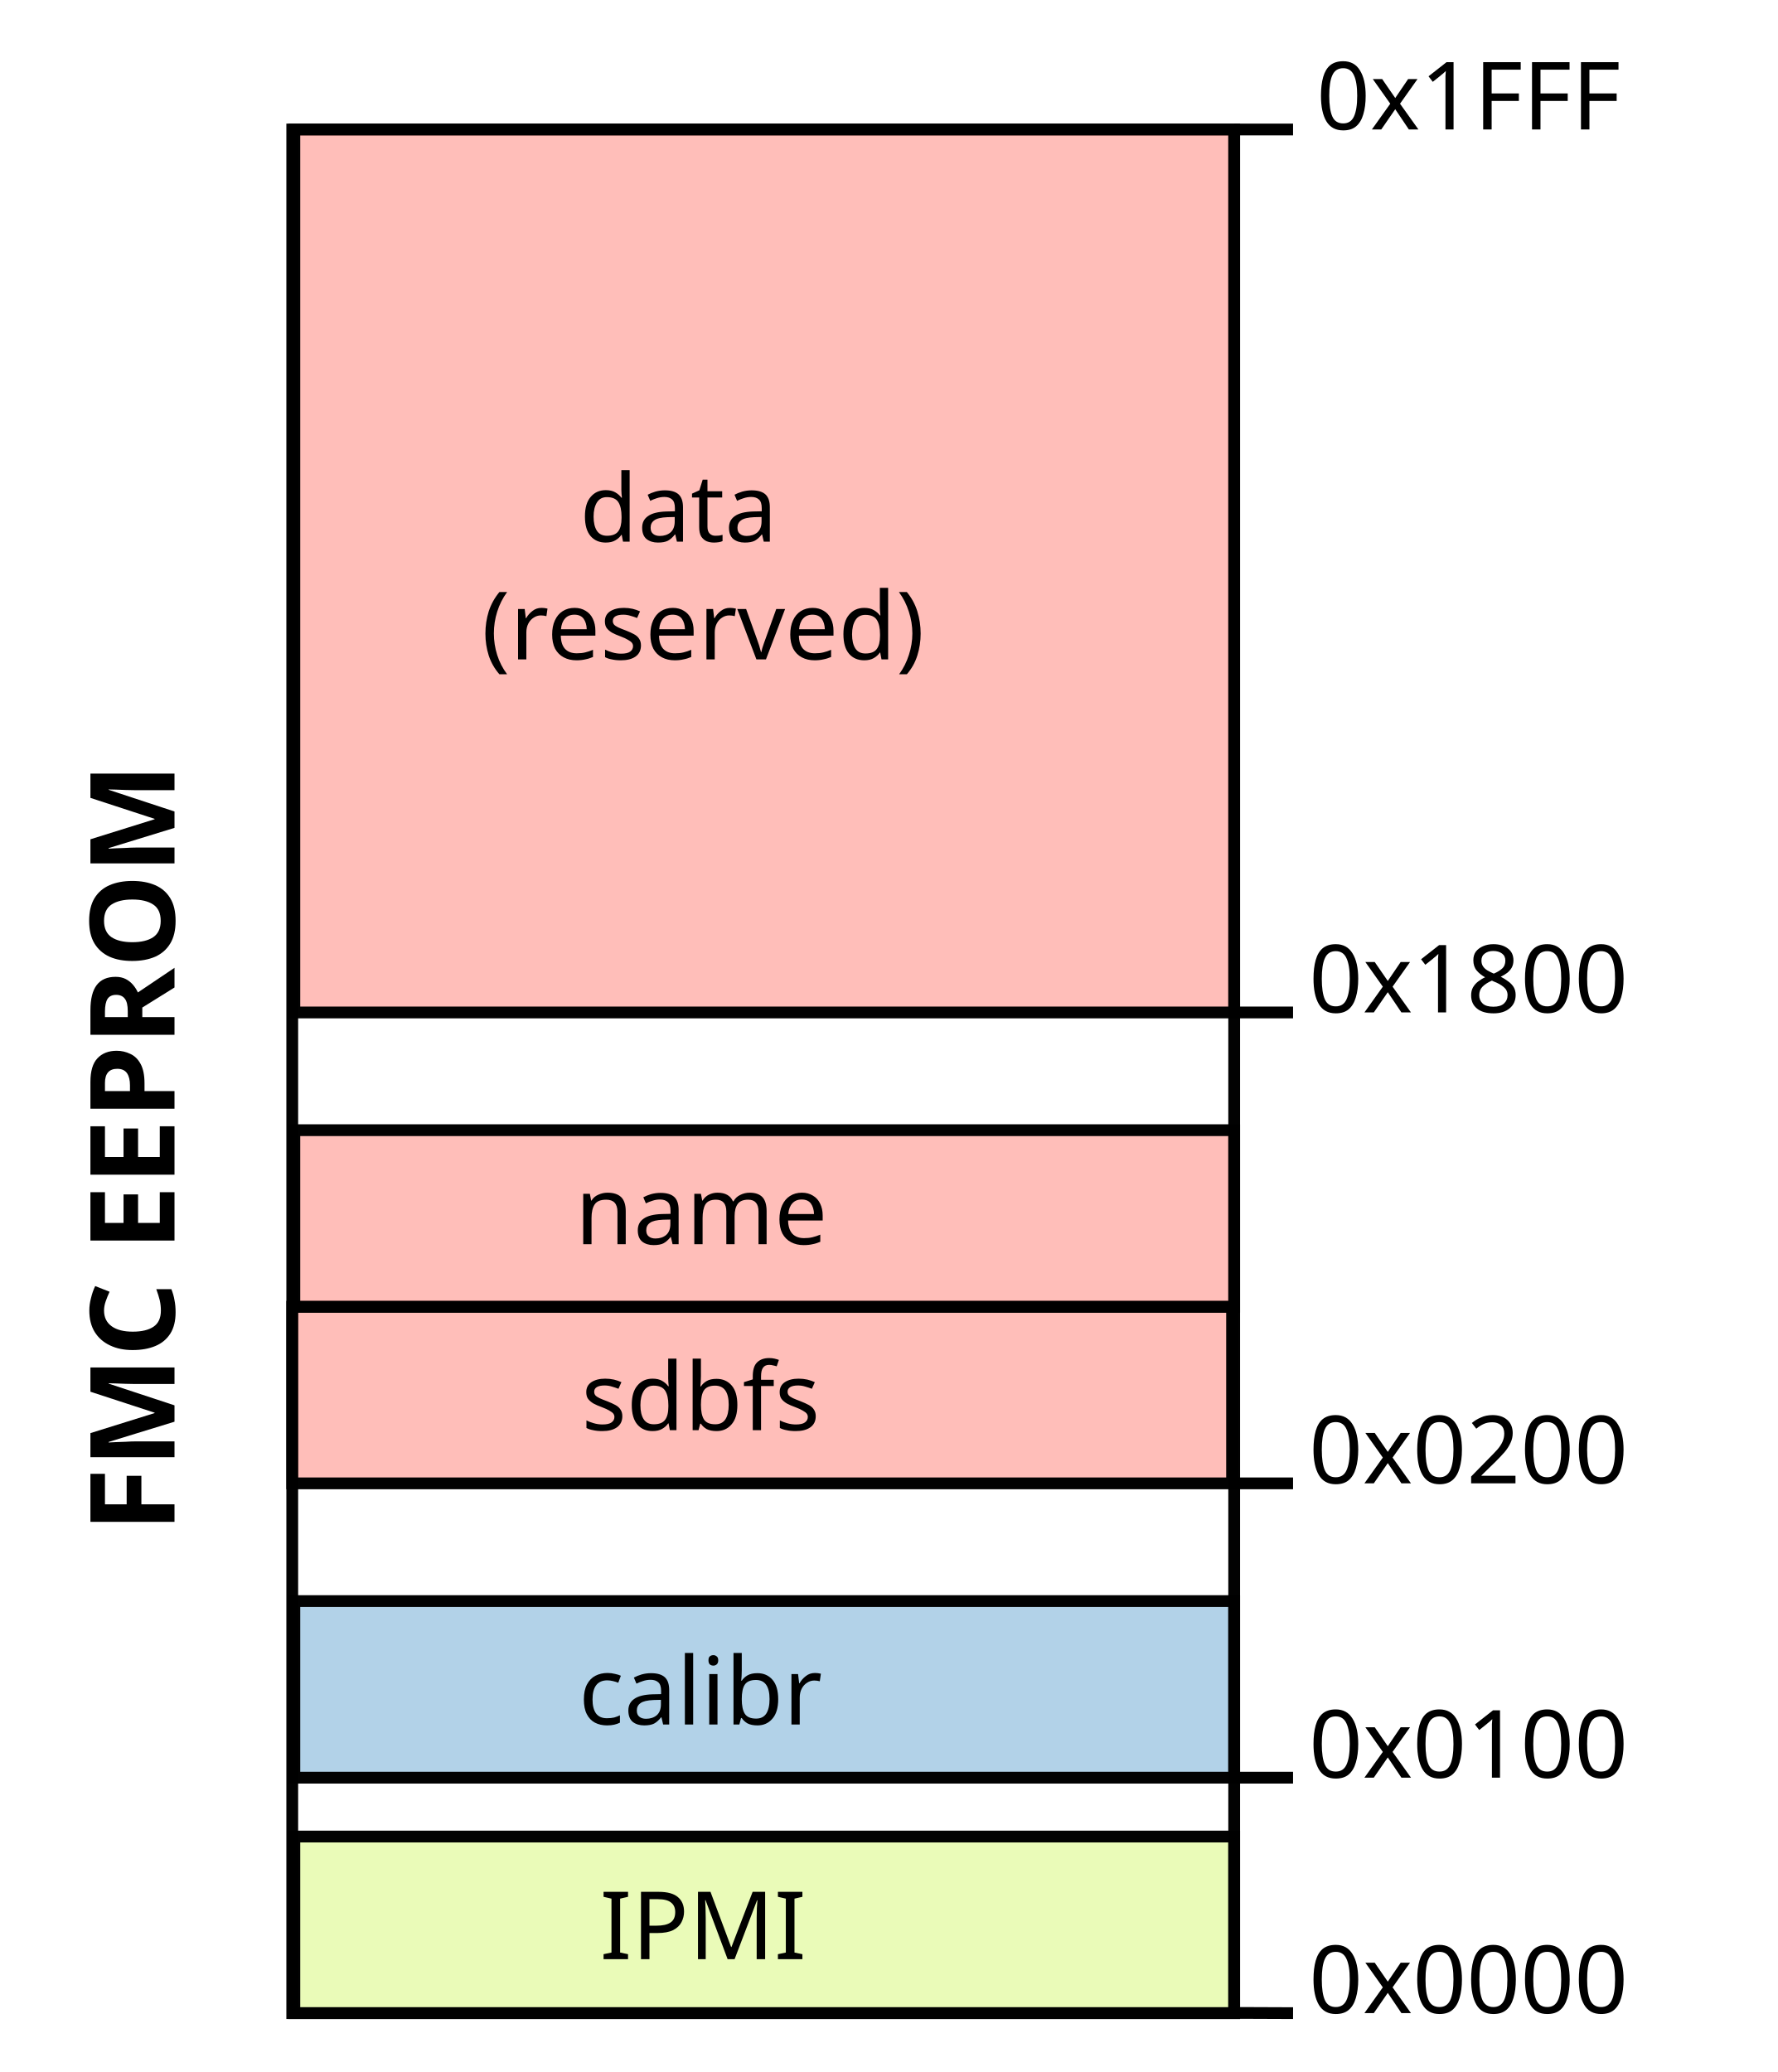
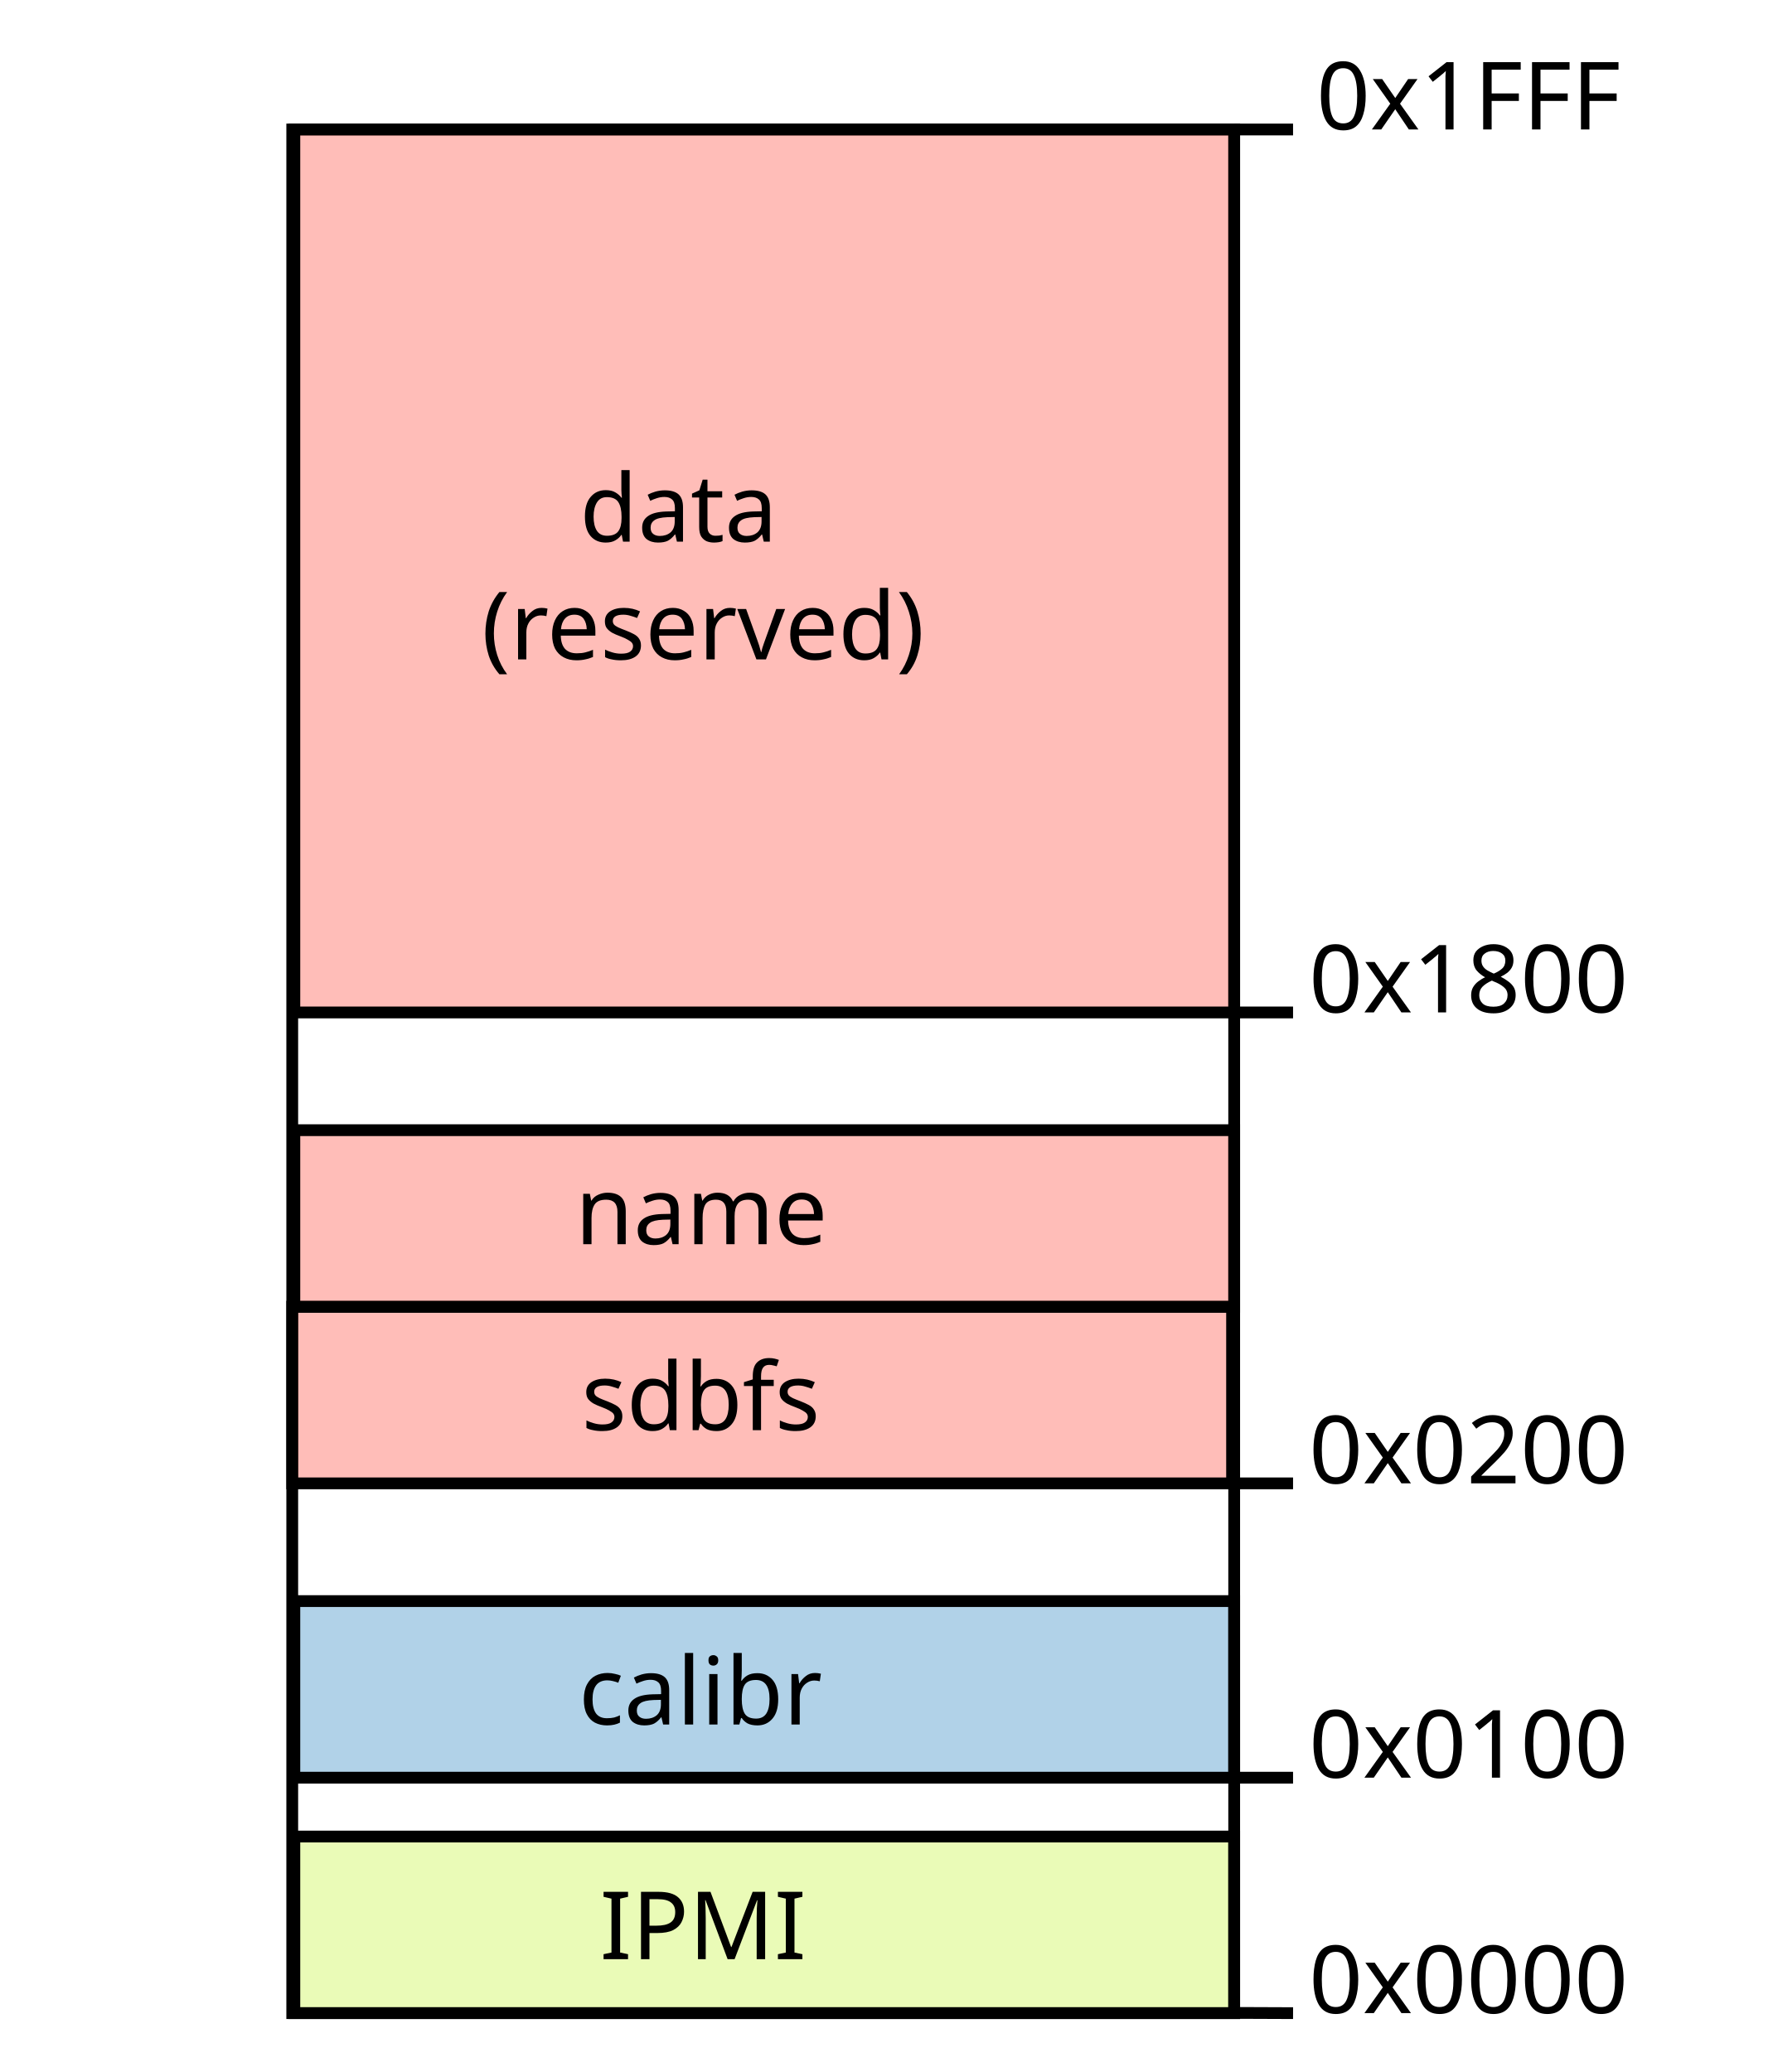
<svg xmlns="http://www.w3.org/2000/svg" width="151" height="176" id="svg3076" version="1.1">
  <defs id="defs3078">
    </defs>
  <g id="layer1" transform="translate(-274.5,-21.86218)">
-     <rect style="opacity:0.99;fill:#65a6d1;fill-opacity:0.502;stroke:#000000;stroke-width:1;stroke-linejoin:miter;stroke-miterlimit:4;stroke-opacity:1;stroke-dasharray:none;stroke-dashoffset:0" id="rect3419-7" width="79.821" height="15" x="299.5" y="157.862" />
-     <rect style="opacity:0.99;fill:#d6f870;fill-opacity:0.502;stroke:#000000;stroke-width:1;stroke-linejoin:miter;stroke-miterlimit:4;stroke-opacity:1;stroke-dasharray:none;stroke-dashoffset:0" id="rect3419" width="79.821" height="15" x="299.5" y="177.862" />
-     <rect style="opacity:0.99;fill:none;stroke:#000000;stroke-width:1;stroke-linejoin:miter;stroke-miterlimit:4;stroke-opacity:1;stroke-dasharray:none;stroke-dashoffset:0" id="rect3397" width="80" height="160" x="299.321" y="32.862" />
+     <rect style="opacity:1;fill:#65a6d1;fill-opacity:0.502;stroke:#000000;stroke-width:1;stroke-linejoin:miter;stroke-miterlimit:4;stroke-opacity:1;stroke-dasharray:none;stroke-dashoffset:0" id="rect3419-7" width="79.821" height="15" x="299.5" y="157.862" />
+     <rect style="opacity:1;fill:#d6f870;fill-opacity:0.502;stroke:#000000;stroke-width:1;stroke-linejoin:miter;stroke-miterlimit:4;stroke-opacity:1;stroke-dasharray:none;stroke-dashoffset:0" id="rect3419" width="79.821" height="15" x="299.5" y="177.862" />
+     <rect style="opacity:1;fill:none;stroke:#000000;stroke-width:1;stroke-linejoin:miter;stroke-miterlimit:4;stroke-opacity:1;stroke-dasharray:none;stroke-dashoffset:0" id="rect3397" width="80" height="160" x="299.321" y="32.862" />
    <text xml:space="preserve" style="font-size:8px;font-style:normal;font-variant:normal;font-weight:normal;font-stretch:normal;text-align:center;line-height:125%;writing-mode:lr-tb;text-anchor:middle;fill:#000000;fill-opacity:1;stroke:none;font-family:Verdana;-inkscape-font-specification:Verdana" x="339.411" y="188.278" id="text3413">
      <tspan x="339.411" y="188.278" id="tspan3417">IPMI</tspan>
    </text>
-     <text xml:space="preserve" style="font-size:10px;font-style:normal;font-variant:normal;font-weight:bold;font-stretch:normal;text-align:center;line-height:100%;writing-mode:lr-tb;text-anchor:middle;fill:#000000;fill-opacity:1;stroke:none;font-family:Verdana;-inkscape-font-specification:Verdana Bold" x="-112.855" y="289.321" id="text3421" transform="matrix(0,-1,1,0,0,0)">
-       <tspan x="-112.855" y="289.321" id="tspan3425">FMC EEPROM</tspan>
-     </text>
-     <rect style="opacity:0.99;fill:#ff7d73;fill-opacity:0.502;stroke:#000000;stroke-width:1;stroke-linejoin:miter;stroke-miterlimit:4;stroke-opacity:1;stroke-dasharray:none;stroke-dashoffset:0" id="rect3419-8" width="79.821" height="15" x="299.321" y="132.862" />
-     <rect style="opacity:0.99;fill:#ff7d73;fill-opacity:0.502;stroke:#000000;stroke-width:1;stroke-linejoin:miter;stroke-miterlimit:4;stroke-opacity:1;stroke-dasharray:none;stroke-dashoffset:0" id="rect3419-8-7" width="79.821" height="15" x="299.5" y="117.862" />
-     <rect style="opacity:0.99;fill:#ff7d73;fill-opacity:0.502;stroke:#000000;stroke-width:1;stroke-linejoin:miter;stroke-miterlimit:4;stroke-opacity:1;stroke-dasharray:none;stroke-dashoffset:0" id="rect3419-8-4" width="79.821" height="75" x="299.5" y="32.862" />
+     <rect style="opacity:1;fill:#ff7d73;fill-opacity:0.502;stroke:#000000;stroke-width:1;stroke-linejoin:miter;stroke-miterlimit:4;stroke-opacity:1;stroke-dasharray:none;stroke-dashoffset:0" id="rect3419-8" width="79.821" height="15" x="299.321" y="132.862" />
+     <rect style="opacity:1;fill:#ff7d73;fill-opacity:0.502;stroke:#000000;stroke-width:1;stroke-linejoin:miter;stroke-miterlimit:4;stroke-opacity:1;stroke-dasharray:none;stroke-dashoffset:0" id="rect3419-8-7" width="79.821" height="15" x="299.5" y="117.862" />
+     <rect style="opacity:1;fill:#ff7d73;fill-opacity:0.502;stroke:#000000;stroke-width:1;stroke-linejoin:miter;stroke-miterlimit:4;stroke-opacity:1;stroke-dasharray:none;stroke-dashoffset:0" id="rect3419-8-4" width="79.821" height="75" x="299.5" y="32.862" />
    <text xml:space="preserve" style="font-size:8px;font-style:normal;font-variant:normal;font-weight:normal;font-stretch:normal;text-align:center;line-height:125%;writing-mode:lr-tb;text-anchor:middle;fill:#000000;fill-opacity:1;stroke:none;font-family:Verdana;-inkscape-font-specification:Verdana" x="339.194" y="168.345" id="text3413-5">
      <tspan x="339.194" y="168.345" id="tspan3417-6">calibr</tspan>
    </text>
    <text xml:space="preserve" style="font-size:8px;font-style:normal;font-variant:normal;font-weight:normal;font-stretch:normal;text-align:center;line-height:125%;writing-mode:lr-tb;text-anchor:middle;fill:#000000;fill-opacity:1;stroke:none;font-family:Verdana;-inkscape-font-specification:Verdana" x="339.213" y="143.345" id="text3413-4">
      <tspan x="339.213" y="143.345" id="tspan3417-4">sdbfs</tspan>
    </text>
    <text xml:space="preserve" style="font-size:8px;font-style:normal;font-variant:normal;font-weight:normal;font-stretch:normal;text-align:center;line-height:125%;writing-mode:lr-tb;text-anchor:middle;fill:#000000;fill-opacity:1;stroke:none;font-family:Verdana;-inkscape-font-specification:Verdana" x="339.26" y="127.546" id="text3413-39">
      <tspan x="339.26" y="127.546" id="tspan3417-8">name</tspan>
    </text>
    <text xml:space="preserve" style="font-size:8px;font-style:normal;font-variant:normal;font-weight:normal;font-stretch:normal;text-align:center;line-height:125%;writing-mode:lr-tb;text-anchor:middle;fill:#000000;fill-opacity:1;stroke:none;font-family:Verdana;-inkscape-font-specification:Verdana" x="339.413" y="67.874" id="text3413-45">
      <tspan x="339.413" y="67.874" id="tspan3417-1">data</tspan>
      <tspan x="339.413" y="77.874" id="tspan3324">(reserved)</tspan>
    </text>
    <text xml:space="preserve" style="font-size:8px;font-style:normal;font-variant:normal;font-weight:normal;font-stretch:normal;text-align:center;line-height:125%;writing-mode:lr-tb;text-anchor:middle;fill:#000000;fill-opacity:1;stroke:none;font-family:Verdana;-inkscape-font-specification:Verdana" x="404.423" y="192.862" id="text3413-2">
      <tspan x="404.423" y="192.862" id="tspan3417-3">0x0000</tspan>
    </text>
    <text xml:space="preserve" style="font-size:8px;font-style:normal;font-variant:normal;font-weight:normal;font-stretch:normal;text-align:center;line-height:125%;writing-mode:lr-tb;text-anchor:middle;fill:#000000;fill-opacity:1;stroke:none;font-family:Verdana;-inkscape-font-specification:Verdana" x="404.423" y="172.862" id="text3413-2-6">
      <tspan x="404.423" y="172.862" id="tspan3417-3-8">0x0100</tspan>
    </text>
    <text xml:space="preserve" style="font-size:8px;font-style:normal;font-variant:normal;font-weight:normal;font-stretch:normal;text-align:center;line-height:125%;writing-mode:lr-tb;text-anchor:middle;fill:#000000;fill-opacity:1;stroke:none;font-family:Verdana;-inkscape-font-specification:Verdana" x="404.423" y="147.862" id="text3413-2-9">
      <tspan x="404.423" y="147.862" id="tspan3417-3-2">0x0200</tspan>
    </text>
    <text xml:space="preserve" style="font-size:8px;font-style:normal;font-variant:normal;font-weight:normal;font-stretch:normal;text-align:center;line-height:125%;writing-mode:lr-tb;text-anchor:middle;fill:#000000;fill-opacity:1;stroke:none;font-family:Verdana;-inkscape-font-specification:Verdana" x="404.423" y="107.862" id="text3413-2-5">
      <tspan x="404.423" y="107.862" id="tspan3417-3-4">0x1800</tspan>
    </text>
    <text xml:space="preserve" style="font-size:8px;font-style:normal;font-variant:normal;font-weight:normal;font-stretch:normal;text-align:center;line-height:125%;writing-mode:lr-tb;text-anchor:middle;fill:#000000;fill-opacity:1;stroke:none;font-family:Verdana;-inkscape-font-specification:Verdana" x="404.423" y="32.862" id="text3413-2-99">
      <tspan x="404.423" y="32.862" id="tspan3417-3-9">0x1FFF</tspan>
    </text>
    <path style="fill:none;stroke:#000000;stroke-width:1px;stroke-linecap:butt;stroke-linejoin:miter;stroke-opacity:1" d="m 379.321,32.862 5,0" id="path3395" />
    <path style="fill:none;stroke:#000000;stroke-width:1px;stroke-linecap:butt;stroke-linejoin:miter;stroke-opacity:1" d="m 379.321,107.862 5,0" id="path3397" />
    <path style="fill:none;stroke:#000000;stroke-width:1px;stroke-linecap:butt;stroke-linejoin:miter;stroke-opacity:1" d="m 384.321,172.862 -5,0" id="path3405" />
    <path style="fill:none;stroke:#000000;stroke-width:1px;stroke-linecap:butt;stroke-linejoin:miter;stroke-opacity:1" d="m 379.518,192.844 4.804,0.019" id="path3407" />
    <path style="fill:none;stroke:#000000;stroke-width:1px;stroke-linecap:butt;stroke-linejoin:miter;stroke-opacity:1" d="m 379.321,147.862 5,0" id="path3409" />
  </g>
</svg>
